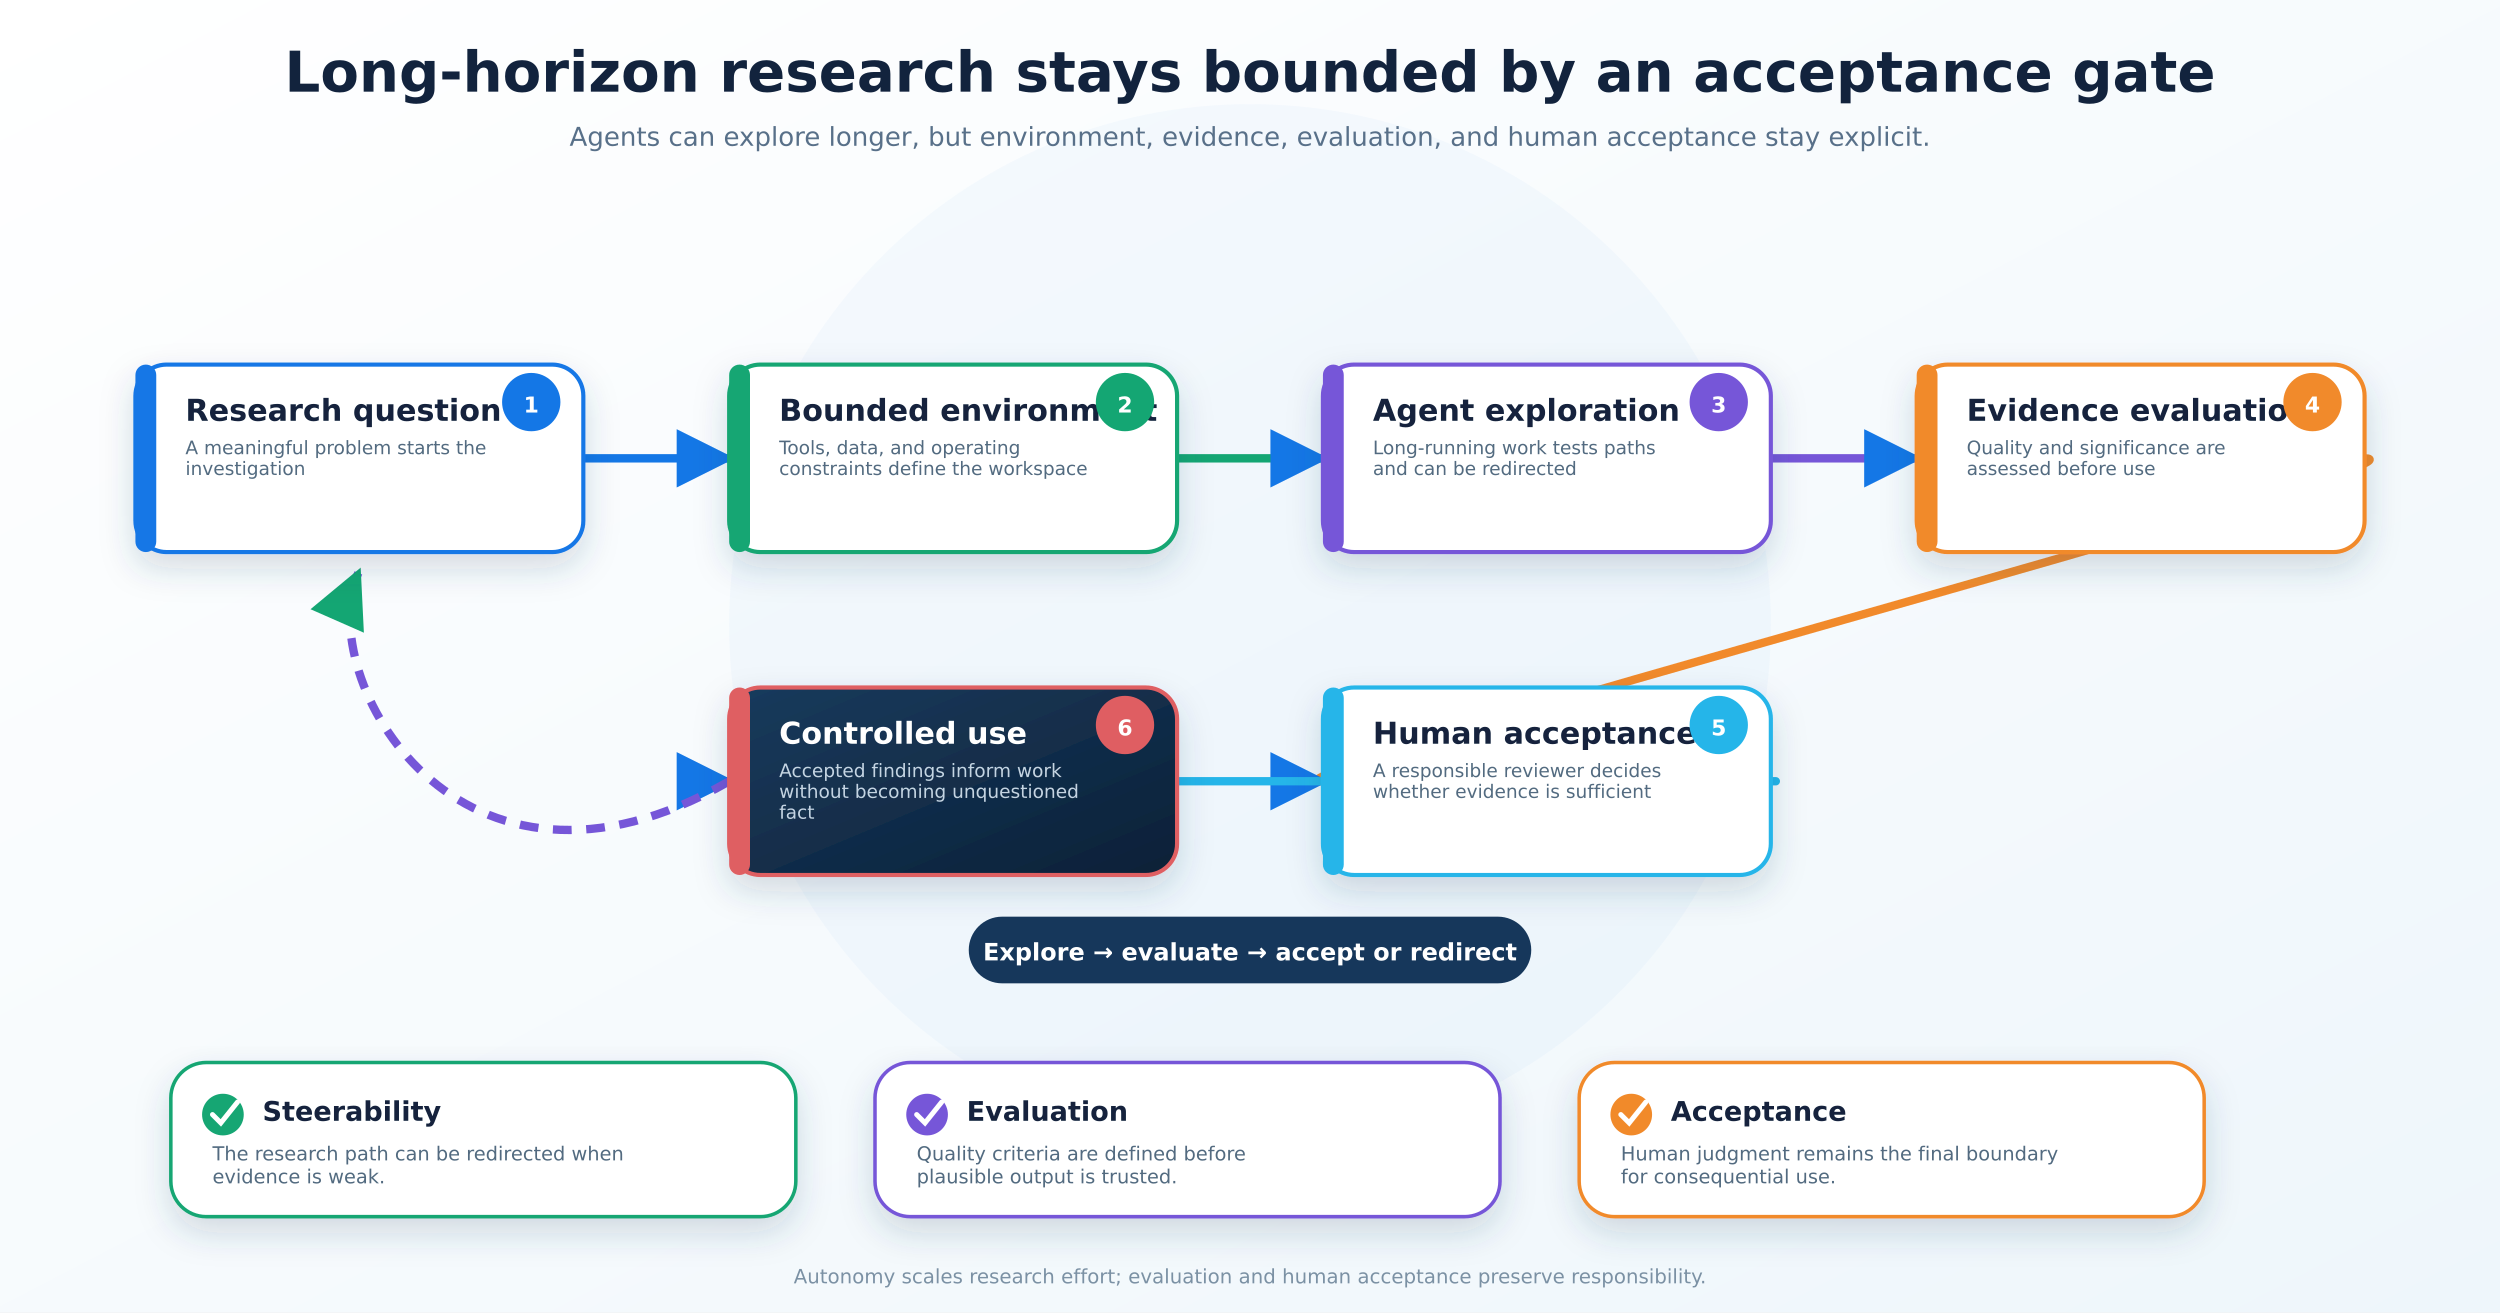
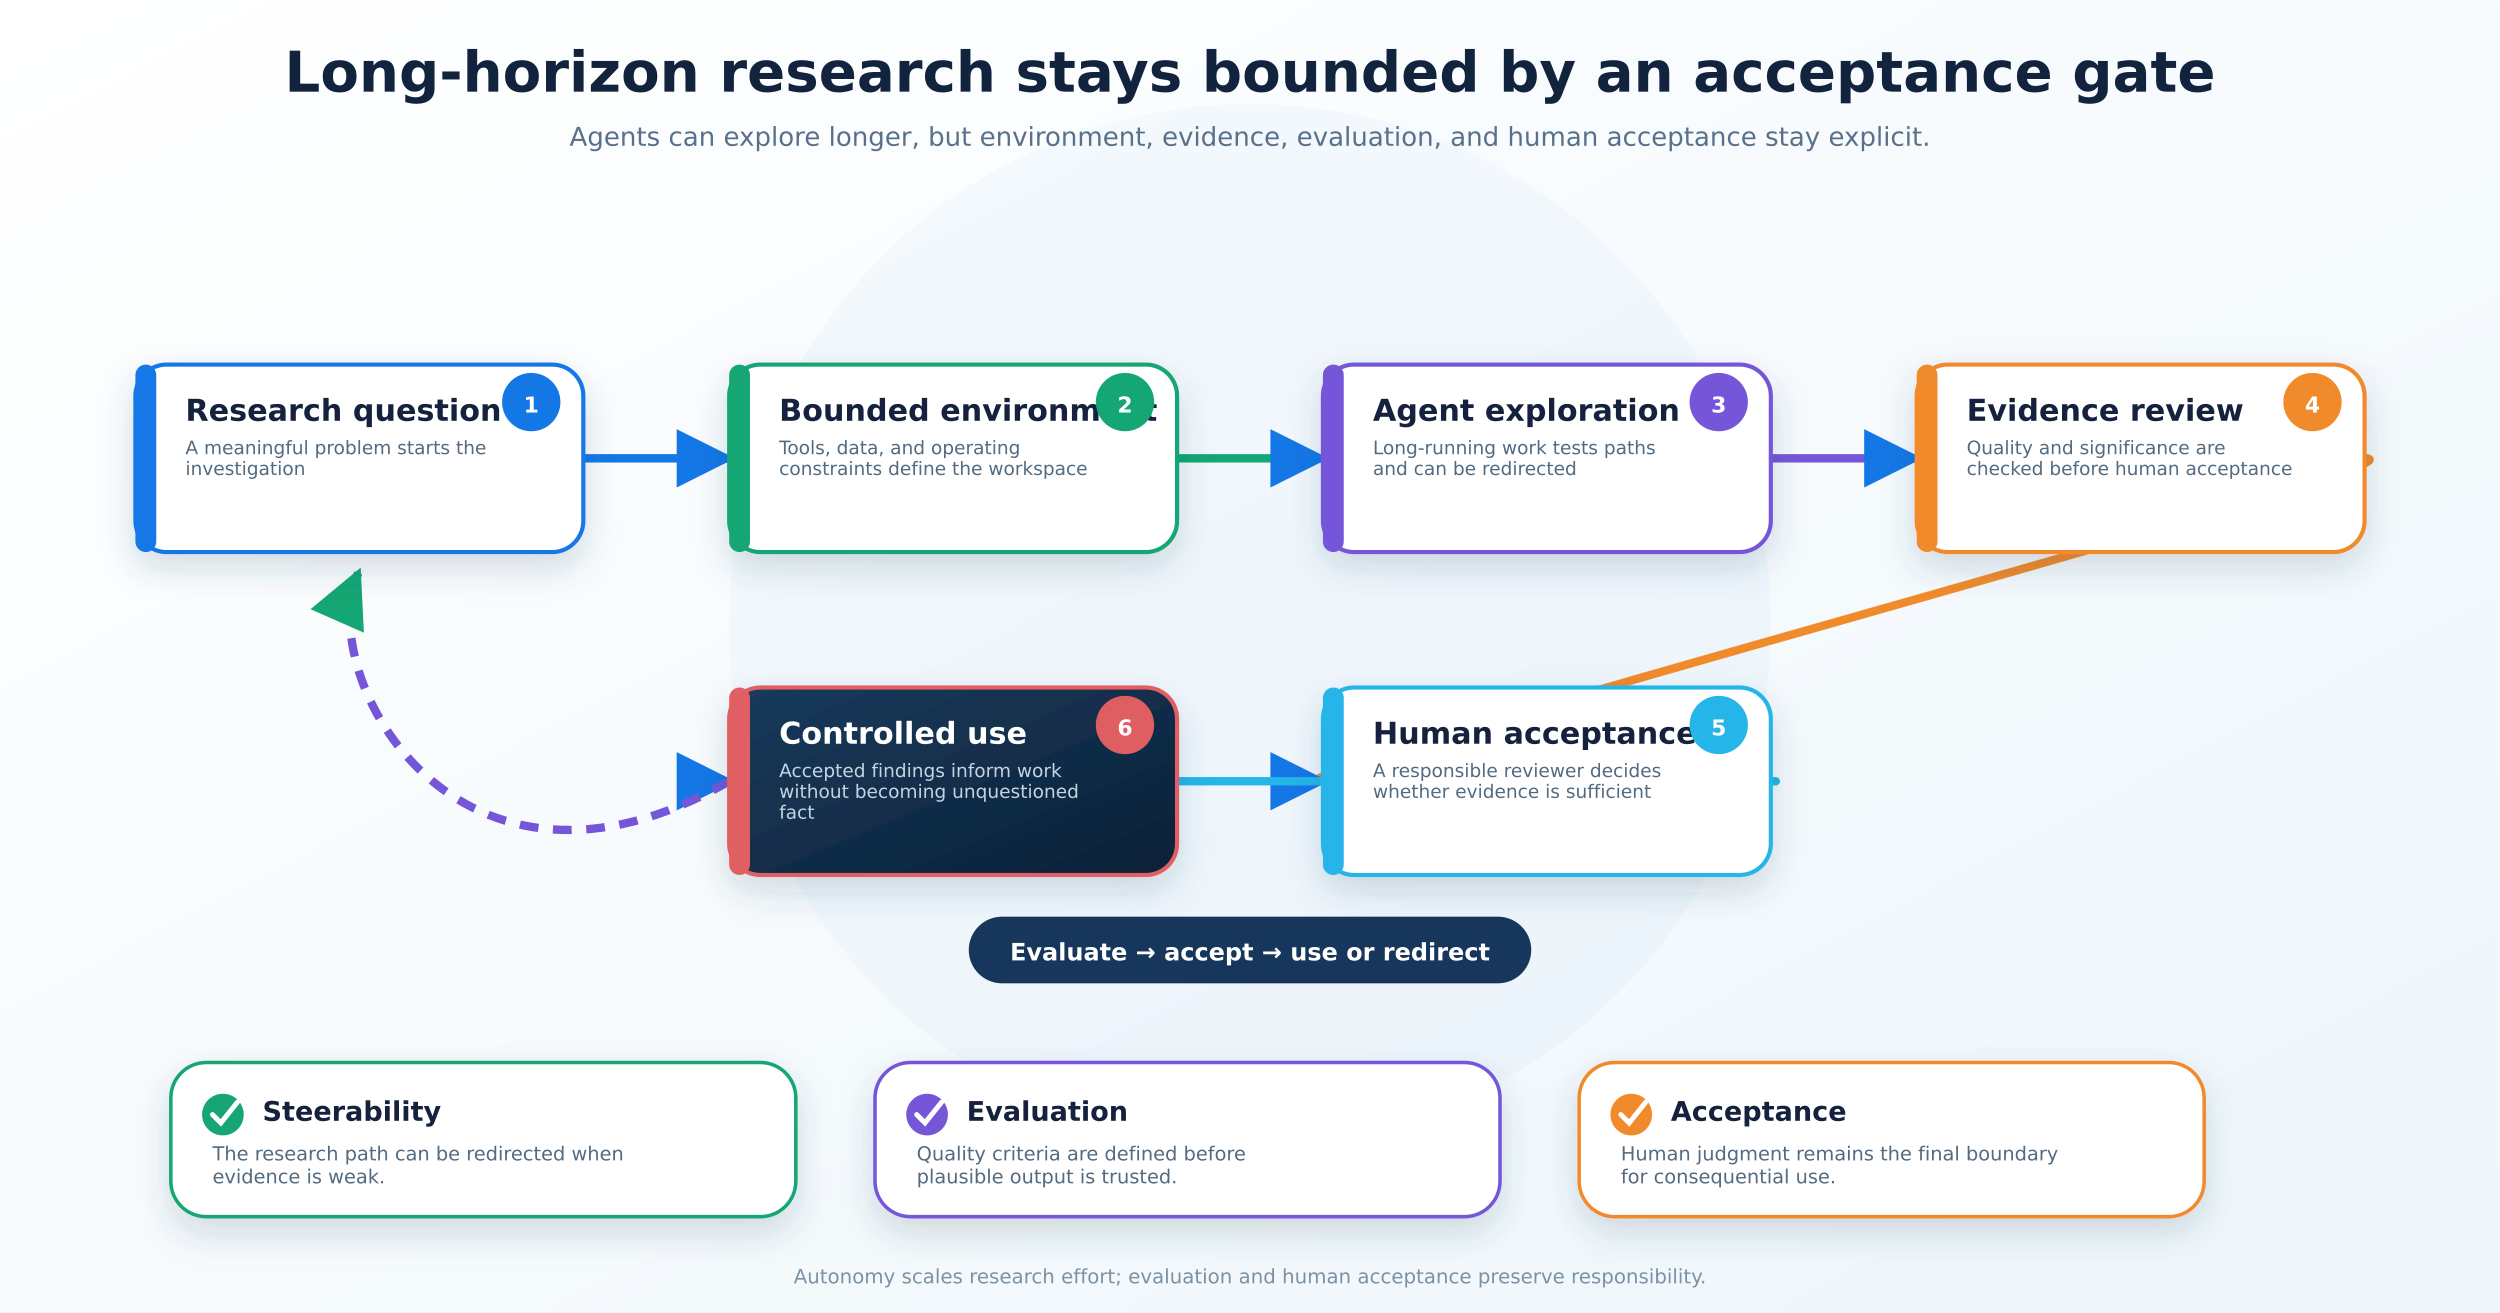
<svg xmlns="http://www.w3.org/2000/svg" width="1200" height="630" viewBox="0 0 1200 630">
  <defs>
    <linearGradient id="bg" x1="0" y1="0" x2="1" y2="1">
      <stop offset="0" stop-color="#ffffff" />
      <stop offset="1" stop-color="#eef6fb" />
    </linearGradient>
    <linearGradient id="panel" x1="0" y1="0" x2="1" y2="1">
      <stop offset="0" stop-color="#ffffff" />
      <stop offset="1" stop-color="#edf5fb" />
    </linearGradient>
    <linearGradient id="dark" x1="0" y1="0" x2="1" y2="1">
      <stop offset="0" stop-color="#193b5d" />
      <stop offset="1" stop-color="#0b2037" />
    </linearGradient>
    <filter id="shadow" x="-20%" y="-20%" width="140%" height="160%">
      <feDropShadow dx="0" dy="7" stdDeviation="8" flood-color="#334f6a" flood-opacity=".18" />
    </filter>
    <marker id="arrow" viewBox="0 0 10 10" refX="9" refY="5" markerWidth="7" markerHeight="7" orient="auto">
      <path d="M0,0 L10,5 L0,10 z" fill="#1477e6" />
    </marker>
    <marker id="arrow2" viewBox="0 0 10 10" refX="9" refY="5" markerWidth="7" markerHeight="7" orient="auto">
      <path d="M0,0 L10,5 L0,10 z" fill="#14a673" />
    </marker>
  </defs>
  <rect width="1200" height="630" fill="url(#bg)" />
  <circle cx="600" cy="300" r="250" fill="#1477e6" opacity=".035" />
  <g font-family="DejaVu Sans, Arial, sans-serif">
    <text x="600" y="44" text-anchor="middle" font-size="27" font-weight="800" fill="#12233d">Long-horizon research stays bounded by an acceptance gate</text>
    <text x="600" y="70" text-anchor="middle" font-size="12.5" fill="#587089">Agents can explore longer, but environment, evidence, evaluation, and human acceptance stay explicit.</text>
    <path d="M280 220 C325 220,305 220,350 220" fill="none" stroke="#1477e6" stroke-width="4" marker-end="url(#arrow)" />
    <path d="M565 220 C610 220,590 220,635 220" fill="none" stroke="#14a673" stroke-width="4" marker-end="url(#arrow)" />
    <path d="M850 220 C895 220,875 220,920 220" fill="none" stroke="#7656d8" stroke-width="4" marker-end="url(#arrow)" />
    <path d="M1135 220 C1180 220,590 375,635 375" fill="none" stroke="#f18a2b" stroke-width="4" marker-end="url(#arrow)" />
    <path d="M850 375 C895 375,305 375,350 375" fill="none" stroke="#25b5e9" stroke-width="4" marker-end="url(#arrow)" />
    <path d="M350 375 C220 450,150 325,172 275" fill="none" stroke="#7656d8" stroke-width="4" stroke-dasharray="9 7" marker-end="url(#arrow2)" />
    <g>
      <g filter="url(#shadow)">
        <rect x="65" y="175" width="215" height="90" rx="15" fill="#fff" stroke="#1477e6" stroke-width="2" />
        <rect x="65" y="175" width="10" height="90" rx="5" fill="#1477e6" />
        <text x="89" y="202" font-size="14.5" font-weight="800" fill="#12233d">Research question</text>
        <text x="89" y="218" font-size="8.9" font-weight="400" fill="#526b80" text-anchor="start">
          <tspan x="89" dy="0">A meaningful problem starts the</tspan>
          <tspan x="89" dy="10">investigation</tspan>
        </text>
      </g>
      <circle cx="255" cy="193" r="14" fill="#1477e6" />
      <text x="255" y="198" text-anchor="middle" font-size="10.5" font-weight="800" fill="#fff">1</text>
    </g>
    <g>
      <g filter="url(#shadow)">
        <rect x="350" y="175" width="215" height="90" rx="15" fill="#fff" stroke="#14a673" stroke-width="2" />
        <rect x="350" y="175" width="10" height="90" rx="5" fill="#14a673" />
        <text x="374" y="202" font-size="14.5" font-weight="800" fill="#12233d">Bounded environment</text>
        <text x="374" y="218" font-size="8.9" font-weight="400" fill="#526b80" text-anchor="start">
          <tspan x="374" dy="0">Tools, data, and operating</tspan>
          <tspan x="374" dy="10">constraints define the workspace</tspan>
        </text>
      </g>
      <circle cx="540" cy="193" r="14" fill="#14a673" />
      <text x="540" y="198" text-anchor="middle" font-size="10.5" font-weight="800" fill="#fff">2</text>
    </g>
    <g>
      <g filter="url(#shadow)">
        <rect x="635" y="175" width="215" height="90" rx="15" fill="#fff" stroke="#7656d8" stroke-width="2" />
        <rect x="635" y="175" width="10" height="90" rx="5" fill="#7656d8" />
        <text x="659" y="202" font-size="14.5" font-weight="800" fill="#12233d">Agent exploration</text>
        <text x="659" y="218" font-size="8.9" font-weight="400" fill="#526b80" text-anchor="start">
          <tspan x="659" dy="0">Long-running work tests paths</tspan>
          <tspan x="659" dy="10">and can be redirected</tspan>
        </text>
      </g>
      <circle cx="825" cy="193" r="14" fill="#7656d8" />
      <text x="825" y="198" text-anchor="middle" font-size="10.5" font-weight="800" fill="#fff">3</text>
    </g>
    <g>
      <g filter="url(#shadow)">
        <rect x="920" y="175" width="215" height="90" rx="15" fill="#fff" stroke="#f18a2b" stroke-width="2" />
        <rect x="920" y="175" width="10" height="90" rx="5" fill="#f18a2b" />
-         <text x="944" y="202" font-size="14.5" font-weight="800" fill="#12233d">Evidence evaluation</text>
+         <text x="944" y="202" font-size="14.5" font-weight="800" fill="#12233d">Evidence review</text>
        <text x="944" y="218" font-size="8.9" font-weight="400" fill="#526b80" text-anchor="start">
          <tspan x="944" dy="0">Quality and significance are</tspan>
-           <tspan x="944" dy="10">assessed before use</tspan>
+           <tspan x="944" dy="10">checked before human acceptance</tspan>
        </text>
      </g>
      <circle cx="1110" cy="193" r="14" fill="#f18a2b" />
      <text x="1110" y="198" text-anchor="middle" font-size="10.5" font-weight="800" fill="#fff">4</text>
    </g>
    <g>
      <g filter="url(#shadow)">
        <rect x="635" y="330" width="215" height="90" rx="15" fill="#fff" stroke="#25b5e9" stroke-width="2" />
        <rect x="635" y="330" width="10" height="90" rx="5" fill="#25b5e9" />
        <text x="659" y="357" font-size="14.5" font-weight="800" fill="#12233d">Human acceptance</text>
        <text x="659" y="373" font-size="8.9" font-weight="400" fill="#526b80" text-anchor="start">
          <tspan x="659" dy="0">A responsible reviewer decides</tspan>
          <tspan x="659" dy="10">whether evidence is sufficient</tspan>
        </text>
      </g>
      <circle cx="825" cy="348" r="14" fill="#25b5e9" />
      <text x="825" y="353" text-anchor="middle" font-size="10.5" font-weight="800" fill="#fff">5</text>
    </g>
    <g>
      <g filter="url(#shadow)">
        <rect x="350" y="330" width="215" height="90" rx="15" fill="url(#dark)" stroke="#df5e62" stroke-width="2" />
        <rect x="350" y="330" width="10" height="90" rx="5" fill="#df5e62" />
        <text x="374" y="357" font-size="14.5" font-weight="800" fill="#fff">Controlled use</text>
        <text x="374" y="373" font-size="8.9" font-weight="400" fill="#c4d4e2" text-anchor="start">
          <tspan x="374" dy="0">Accepted findings inform work</tspan>
          <tspan x="374" dy="10">without becoming unquestioned</tspan>
          <tspan x="374" dy="10">fact</tspan>
        </text>
      </g>
      <circle cx="540" cy="348" r="14" fill="#df5e62" />
      <text x="540" y="353" text-anchor="middle" font-size="10.5" font-weight="800" fill="#fff">6</text>
    </g>
    <rect x="465" y="440" width="270" height="32" rx="16" fill="#16375b" />
-     <text x="600" y="461" text-anchor="middle" font-size="11.5" font-weight="800" fill="#fff">Explore → evaluate → accept or redirect</text>
+     <text x="600" y="461" text-anchor="middle" font-size="11.5" font-weight="800" fill="#fff">Evaluate → accept → use or redirect</text>
    <g filter="url(#shadow)">
      <rect x="82" y="510" width="300" height="74" rx="17" fill="#fff" stroke="#14a673" stroke-width="1.7" />
      <circle cx="107" cy="535" r="10" fill="#14a673" />
      <path d="M102,535 l4,4 l8,-10" fill="none" stroke="#fff" stroke-width="2.4" stroke-linecap="round" />
      <text x="126" y="538" font-size="13" font-weight="800" fill="#12233d">Steerability</text>
      <text x="102" y="557" font-size="9.3" font-weight="400" fill="#526b80" text-anchor="start">
        <tspan x="102" dy="0">The research path can be redirected when</tspan>
        <tspan x="102" dy="11">evidence is weak.</tspan>
      </text>
    </g>
    <g filter="url(#shadow)">
      <rect x="420" y="510" width="300" height="74" rx="17" fill="#fff" stroke="#7656d8" stroke-width="1.7" />
      <circle cx="445" cy="535" r="10" fill="#7656d8" />
      <path d="M440,535 l4,4 l8,-10" fill="none" stroke="#fff" stroke-width="2.4" stroke-linecap="round" />
      <text x="464" y="538" font-size="13" font-weight="800" fill="#12233d">Evaluation</text>
      <text x="440" y="557" font-size="9.3" font-weight="400" fill="#526b80" text-anchor="start">
        <tspan x="440" dy="0">Quality criteria are defined before</tspan>
        <tspan x="440" dy="11">plausible output is trusted.</tspan>
      </text>
    </g>
    <g filter="url(#shadow)">
      <rect x="758" y="510" width="300" height="74" rx="17" fill="#fff" stroke="#f18a2b" stroke-width="1.7" />
      <circle cx="783" cy="535" r="10" fill="#f18a2b" />
      <path d="M778,535 l4,4 l8,-10" fill="none" stroke="#fff" stroke-width="2.4" stroke-linecap="round" />
      <text x="802" y="538" font-size="13" font-weight="800" fill="#12233d">Acceptance</text>
      <text x="778" y="557" font-size="9.3" font-weight="400" fill="#526b80" text-anchor="start">
        <tspan x="778" dy="0">Human judgment remains the final boundary</tspan>
        <tspan x="778" dy="11">for consequential use.</tspan>
      </text>
    </g>
    <text x="600" y="616" text-anchor="middle" font-size="9.5" fill="#7b91a4">Autonomy scales research effort; evaluation and human acceptance preserve responsibility.</text>
  </g>
</svg>
